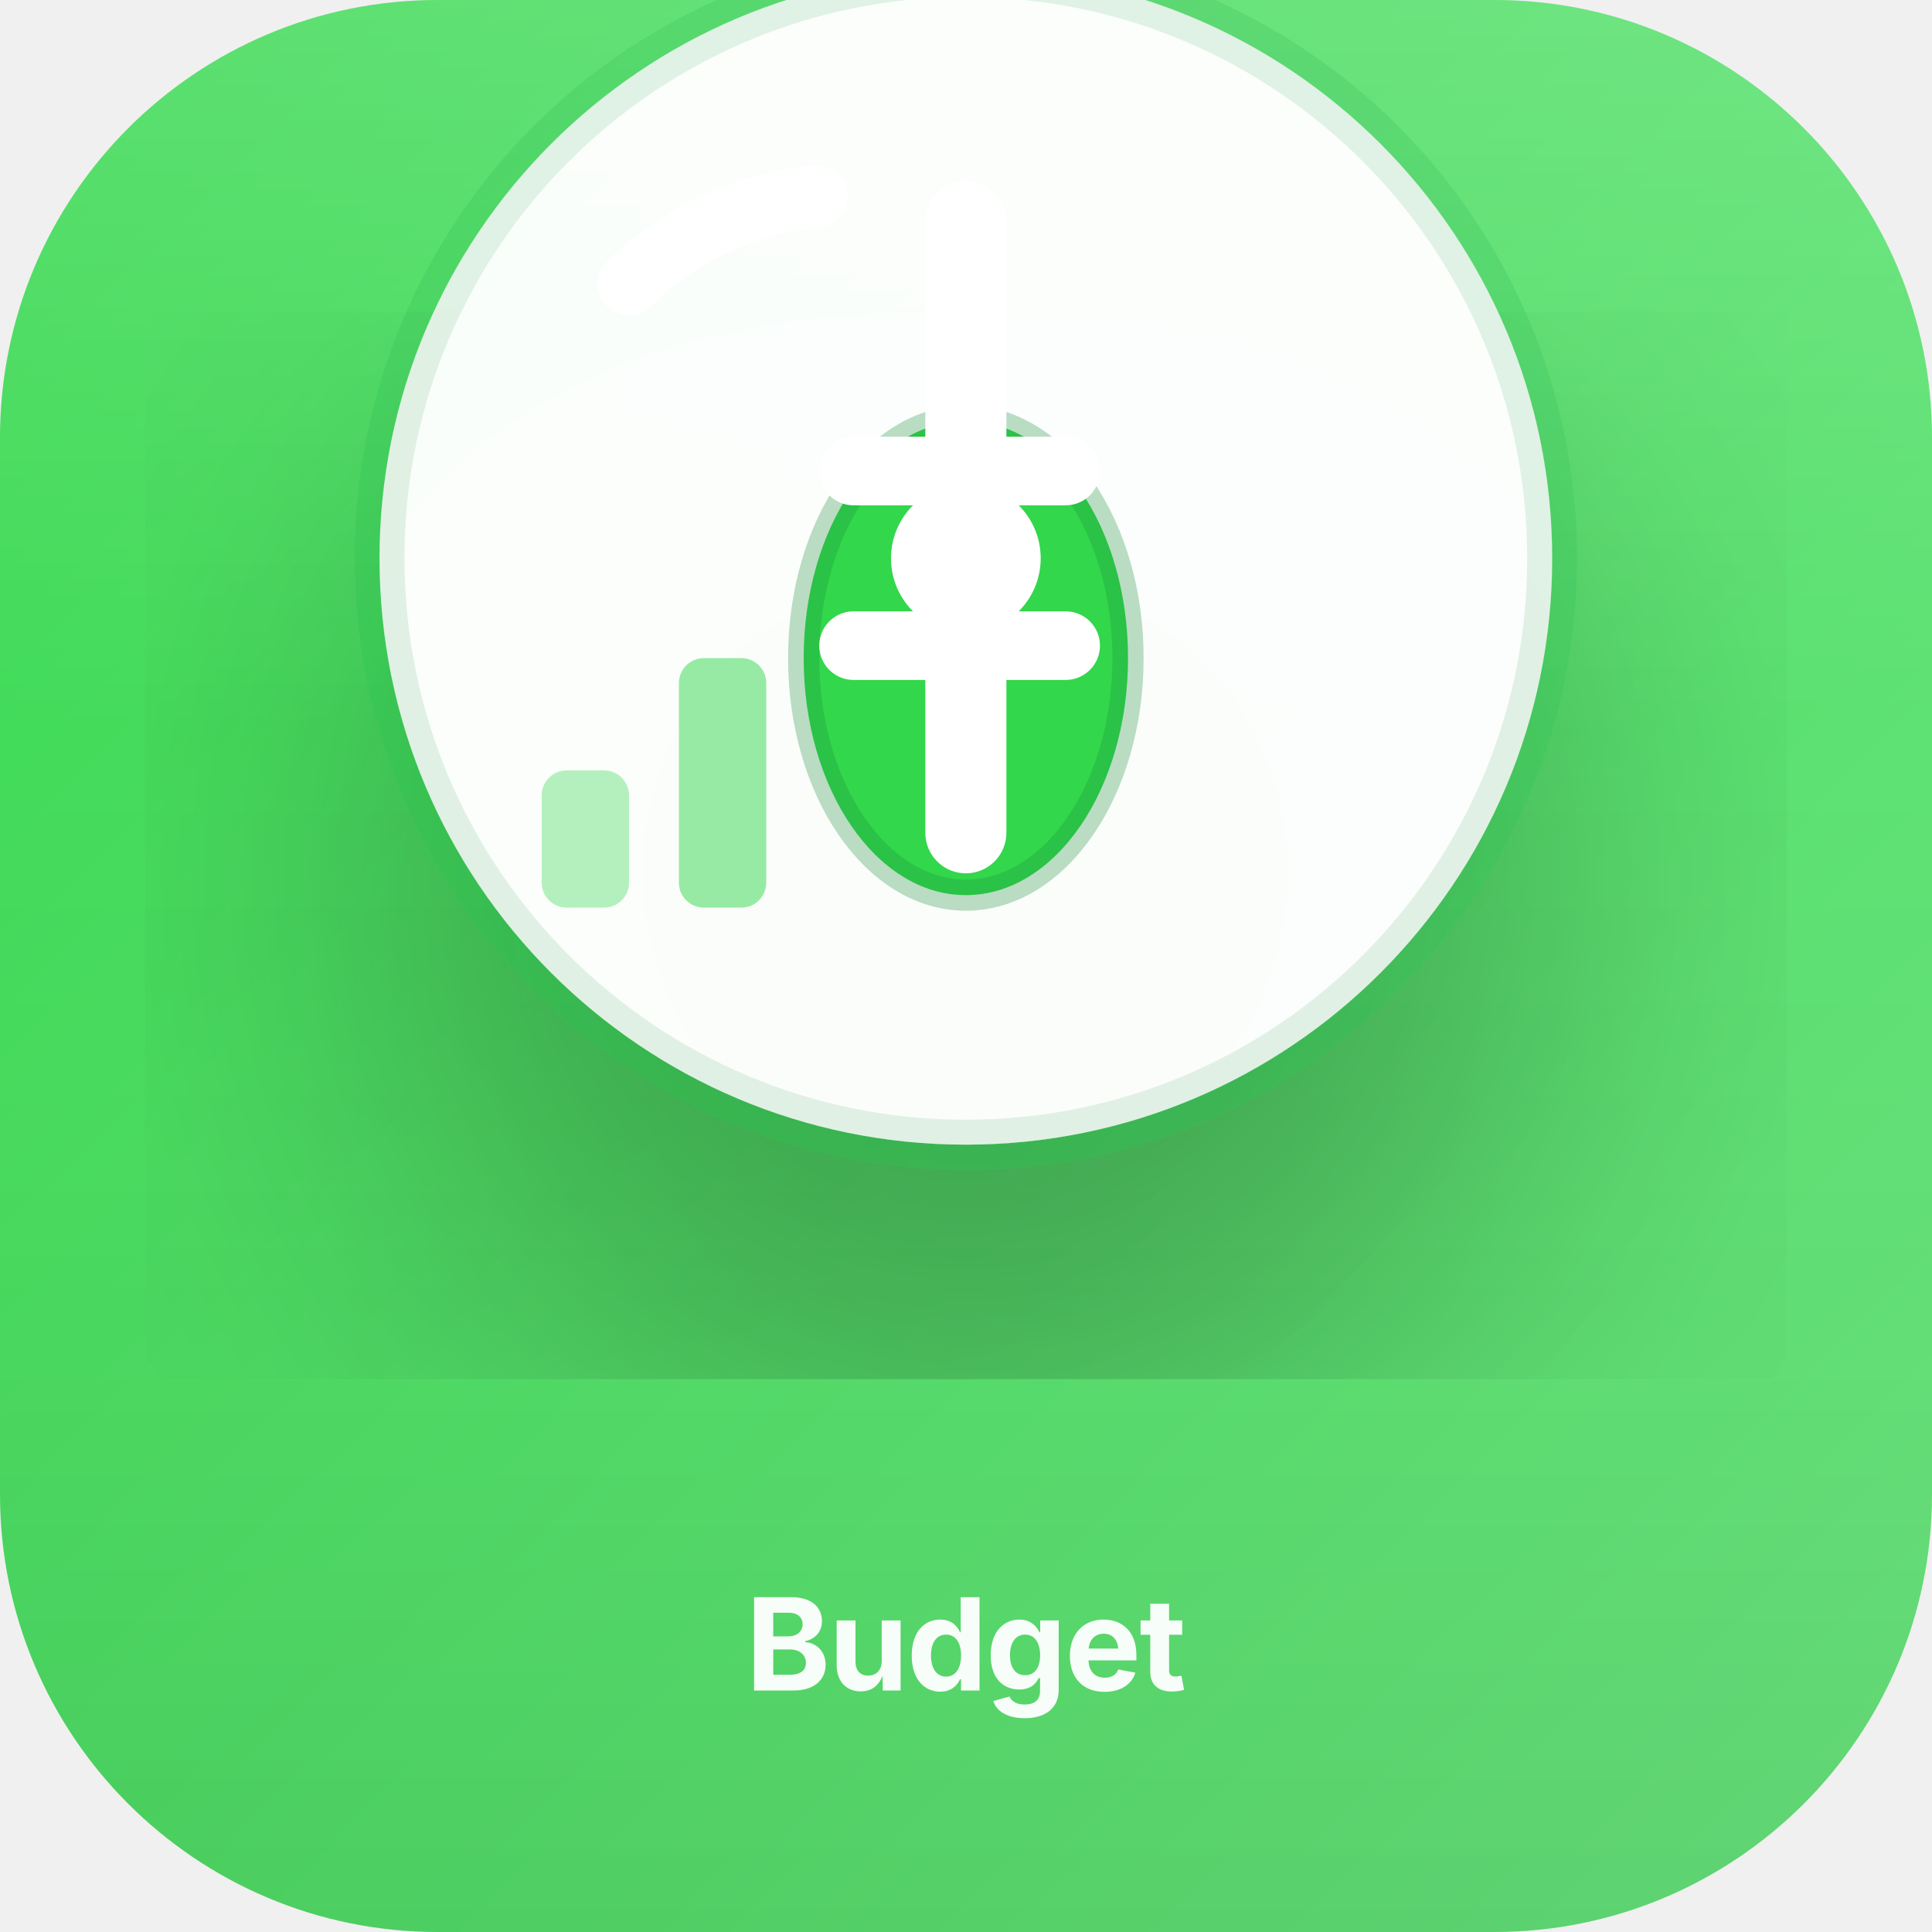
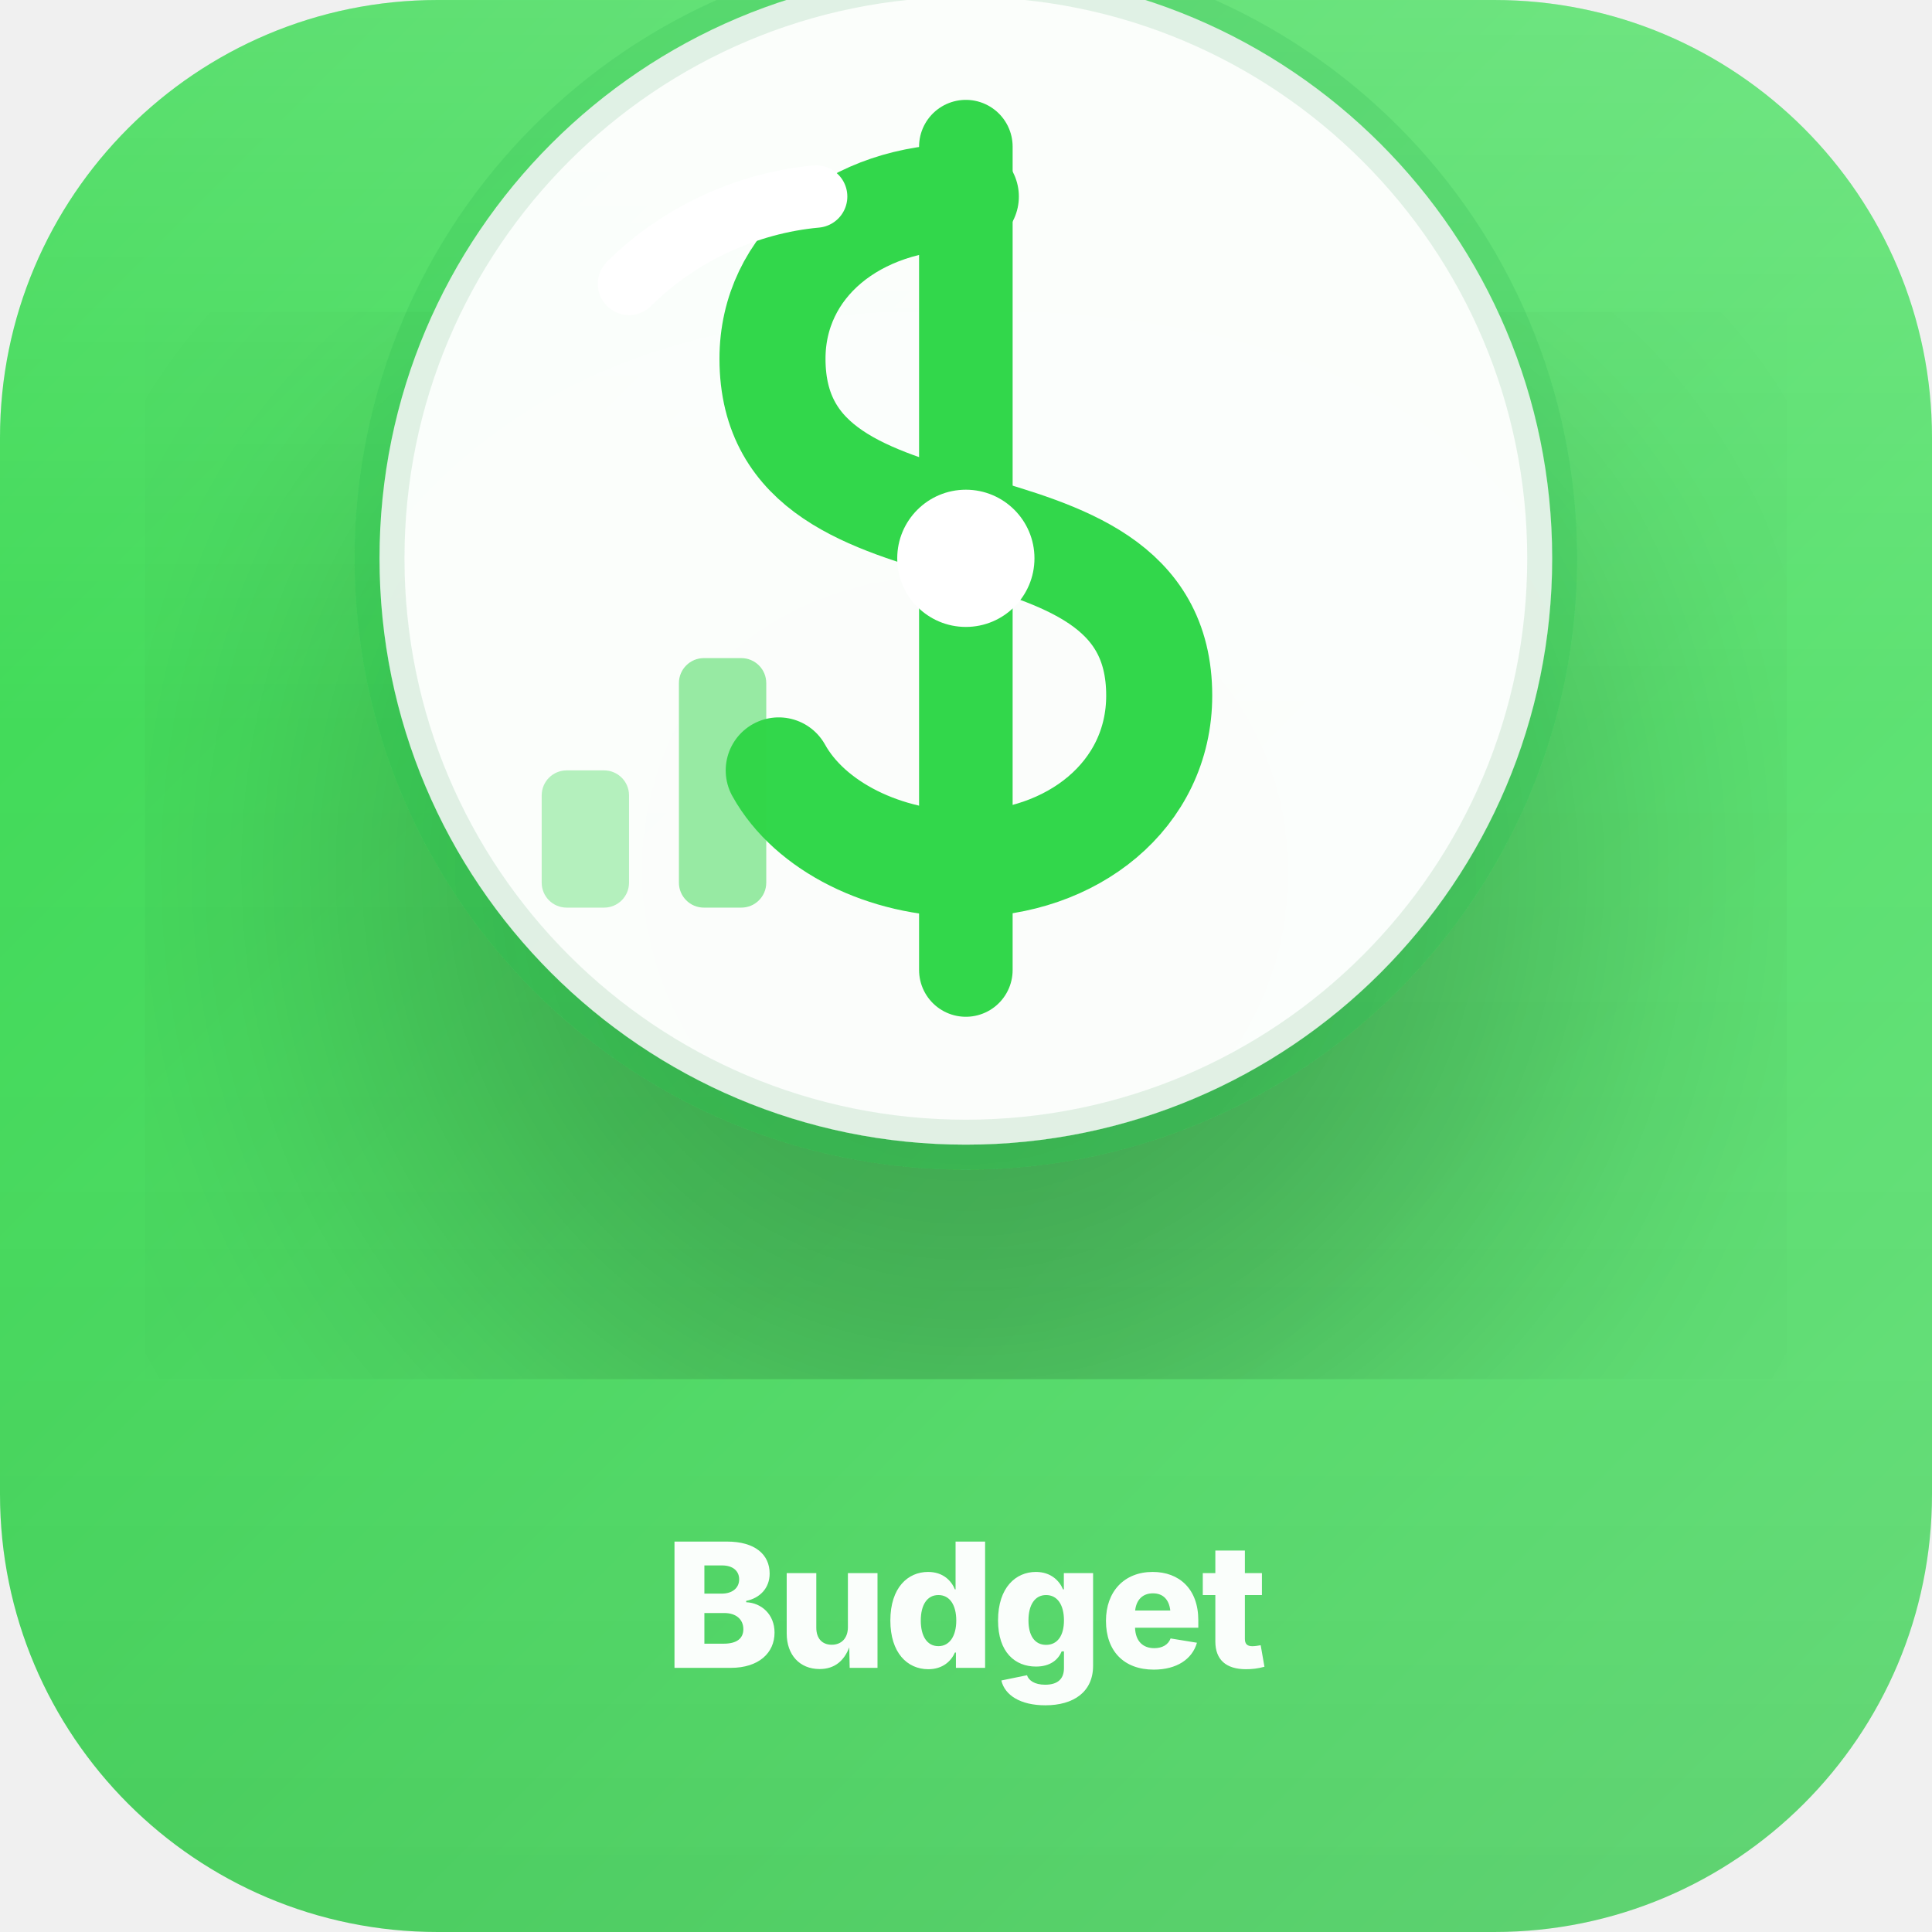
<svg xmlns="http://www.w3.org/2000/svg" viewBox="0 0 512 512" width="512" height="512">
  <defs>
    <linearGradient id="bg" x1="0%" y1="0%" x2="100%" y2="100%">
      <stop offset="0%" stop-color="#32D74B" />
      <stop offset="100%" stop-color="#6AE57E" />
    </linearGradient>
    <clipPath id="r">
      <rect width="512" height="512" rx="116" />
    </clipPath>
    <linearGradient id="sheen" x1="0%" y1="0%" x2="0%" y2="100%">
      <stop offset="0%" stop-color="#ffffff" stop-opacity="0.20" />
      <stop offset="38%" stop-color="#ffffff" stop-opacity="0.03" />
      <stop offset="100%" stop-color="#000000" stop-opacity="0.08" />
    </linearGradient>
    <filter id="shadow" x="-20%" y="-20%" width="140%" height="140%">
      <feDropShadow dx="0" dy="5" stdDeviation="4" flood-color="#000000" flood-opacity="0.25" />
    </filter>
  </defs>
  <g clip-path="url(#r)">
    <rect width="512" height="512" fill="url(#bg)" />
    <rect width="512" height="512" fill="url(#sheen)" />
    <g transform="translate(57.6 -50.4) scale(16.53)" filter="url(#shadow)">
      <circle cx="12" cy="12" r="9.4" fill="#ffffff" fill-opacity="0.97" />
      <circle cx="12" cy="12" r="9.4" fill="none" stroke="#1f8f3d" stroke-opacity="0.12" stroke-width="0.8" />
-       <ellipse cx="12" cy="13.6" rx="2.6" ry="3.8" fill="#32D74B" />
-       <ellipse cx="12" cy="13.6" rx="2.6" ry="3.8" fill="none" stroke="#1f8f3d" stroke-opacity="0.3" stroke-width="0.5" />
-       <path d="M10.2,10.6h3.4M10.2,13.4h3.4" stroke="#ffffff" stroke-width="1.1" stroke-linecap="round" />
-       <path d="M12,6.6v9.8" stroke="#ffffff" stroke-width="1.3" stroke-linecap="round" />
-       <circle cx="12" cy="12" r="1.2" fill="#ffffff" />
+       <path d="M12,6.2c-1.8,0 -3.1,1.1 -3.1,2.6c0,3.6 6.2,1.8 6.2,5.4c0,1.6 -1.4,2.7 -3.1,2.7c-1.3,0 -2.5,-0.6 -3,-1.5" fill="none" stroke="#32D74B" stroke-width="1.7" stroke-linecap="round" />
+       <path d="M12,5.4v13.2" stroke="#32D74B" stroke-width="1.5" stroke-linecap="round" />
+       <circle cx="12" cy="12" r="1.1" fill="#ffffff" />
      <rect x="5.2" y="15.4" width="1.4" height="2.2" rx="0.4" fill="#32D74B" fill-opacity="0.35" />
      <rect x="7.4" y="13.6" width="1.4" height="4" rx="0.4" fill="#32D74B" fill-opacity="0.5" />
      <path d="M6.6,7.6c0.8,-0.8 1.9,-1.3 3,-1.4" stroke="#ffffff" stroke-width="1" stroke-linecap="round" fill="none" fill-opacity="0.5" />
    </g>
-     <text x="256" y="448" text-anchor="middle" font-family="'Inter', -apple-system, 'Segoe UI', system-ui, sans-serif" font-size="34" font-weight="700" letter-spacing="-0.5" fill="#ffffff" fill-opacity="0.95">Budget</text>
+     <text x="256" y="442" text-anchor="middle" font-family="'Inter', -apple-system, 'Segoe UI', system-ui, sans-serif" font-size="46" font-weight="800" letter-spacing="-0.8" fill="#ffffff" fill-opacity="0.97">Budget</text>
  </g>
</svg>
